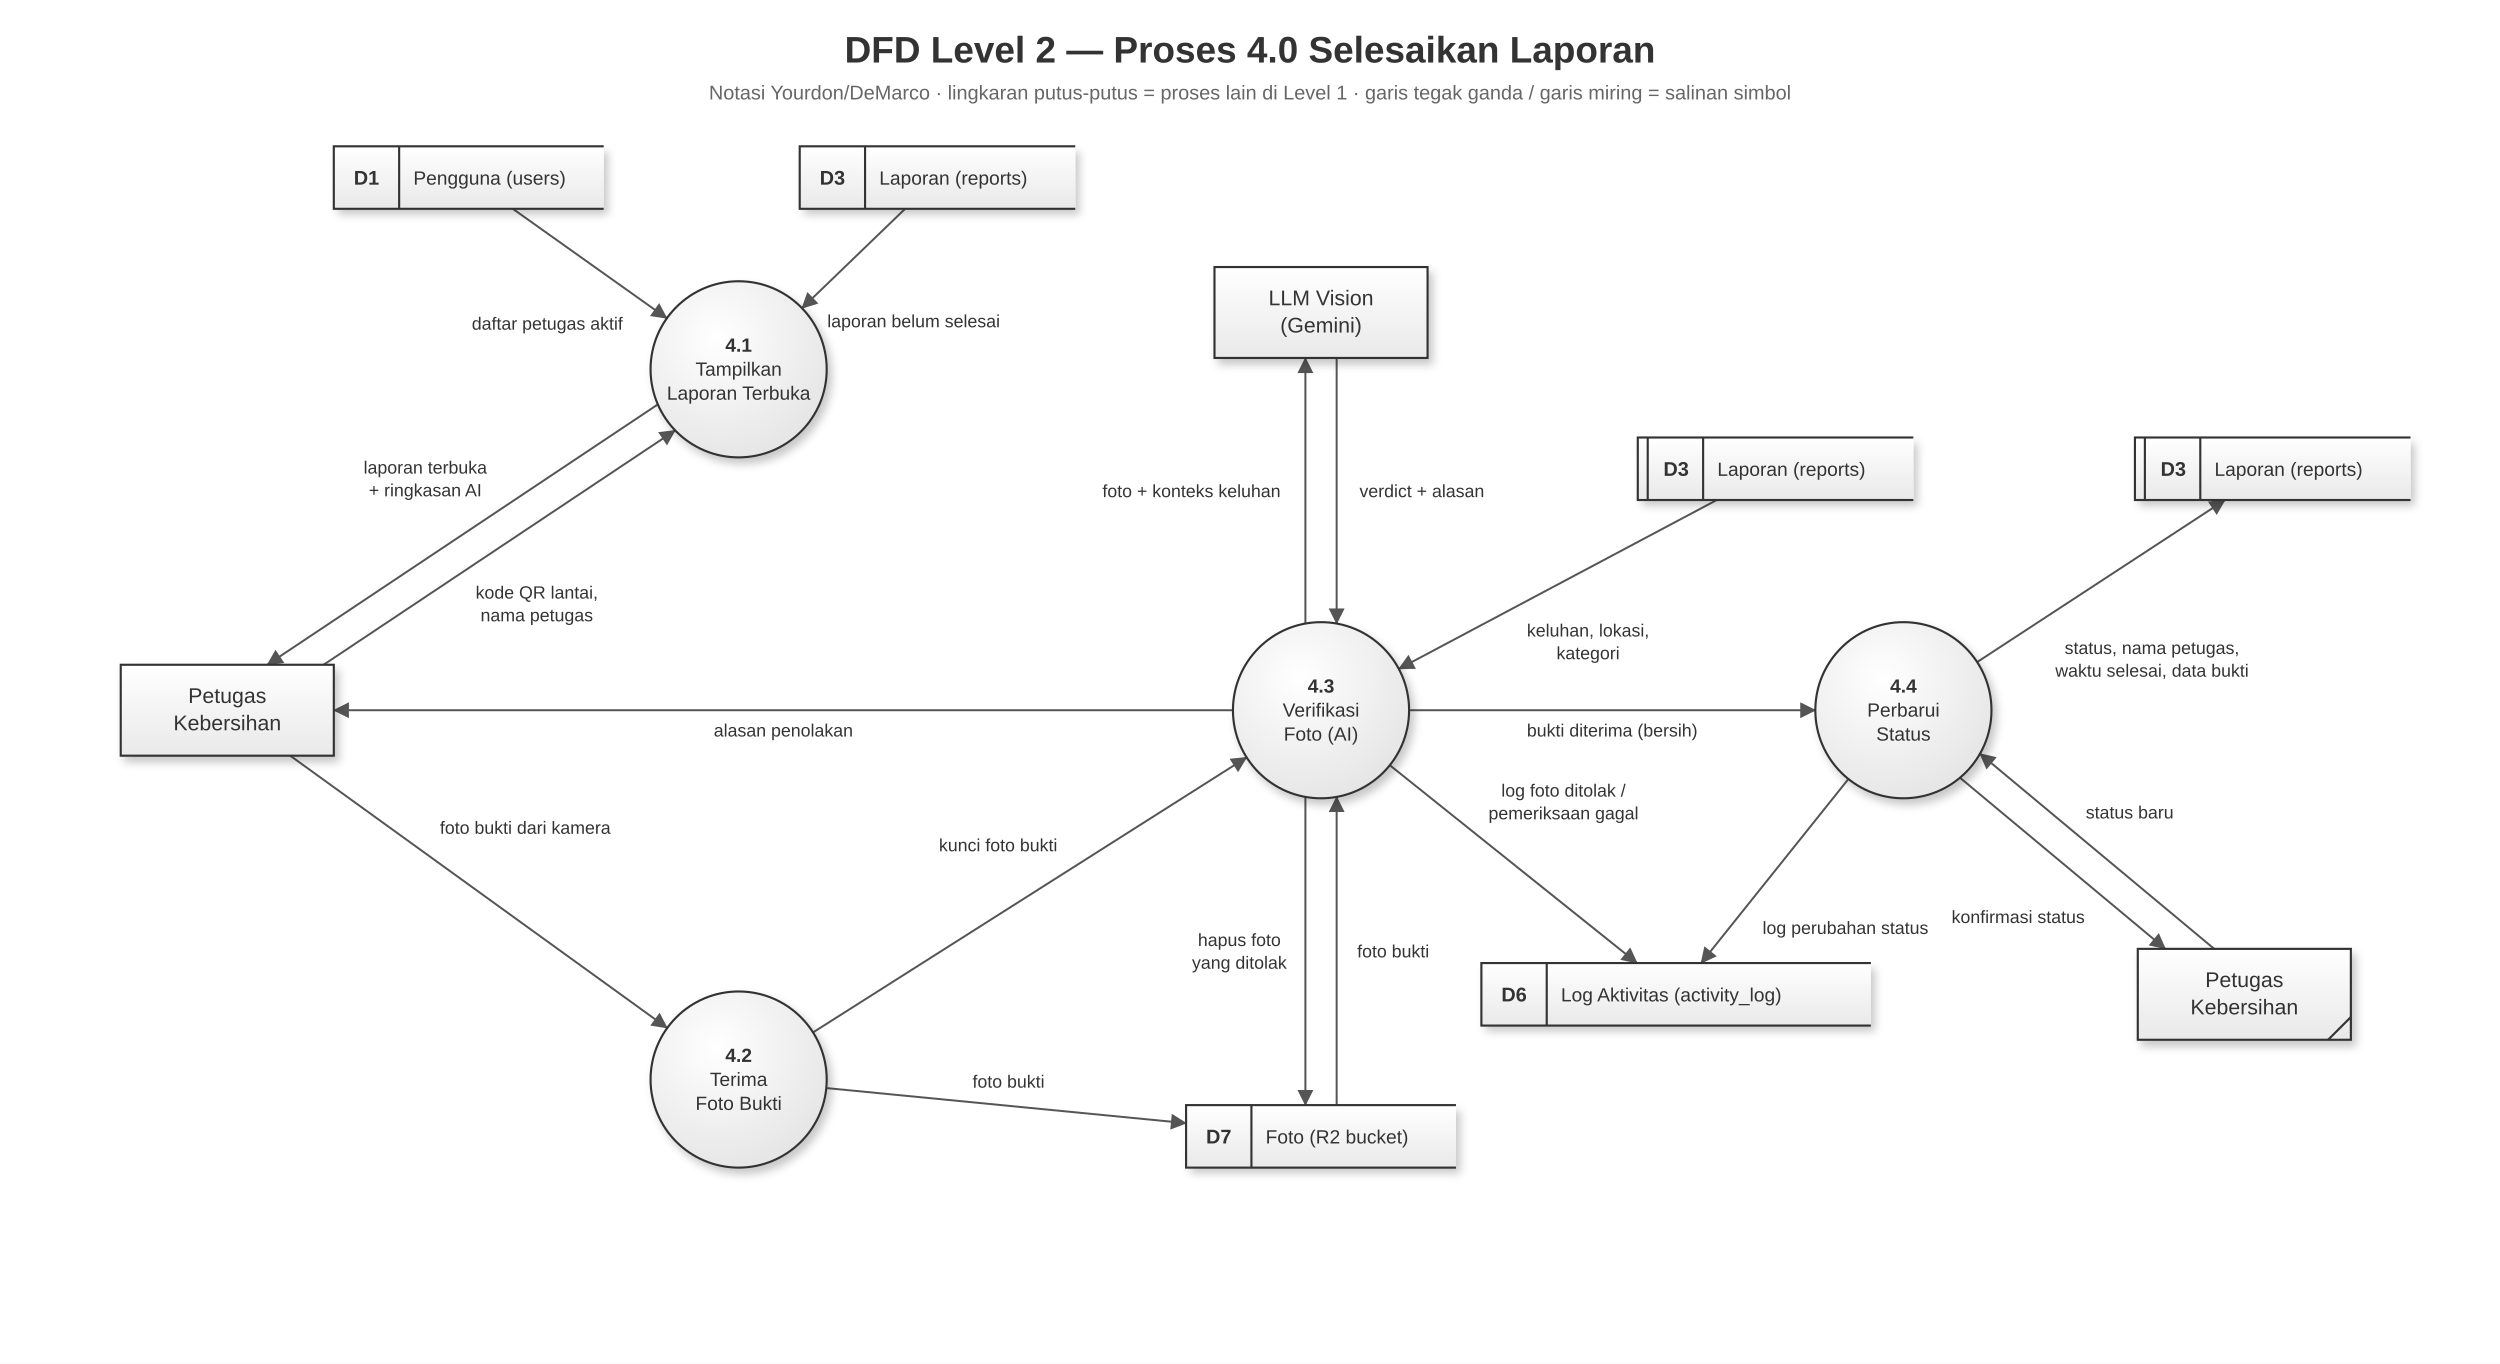
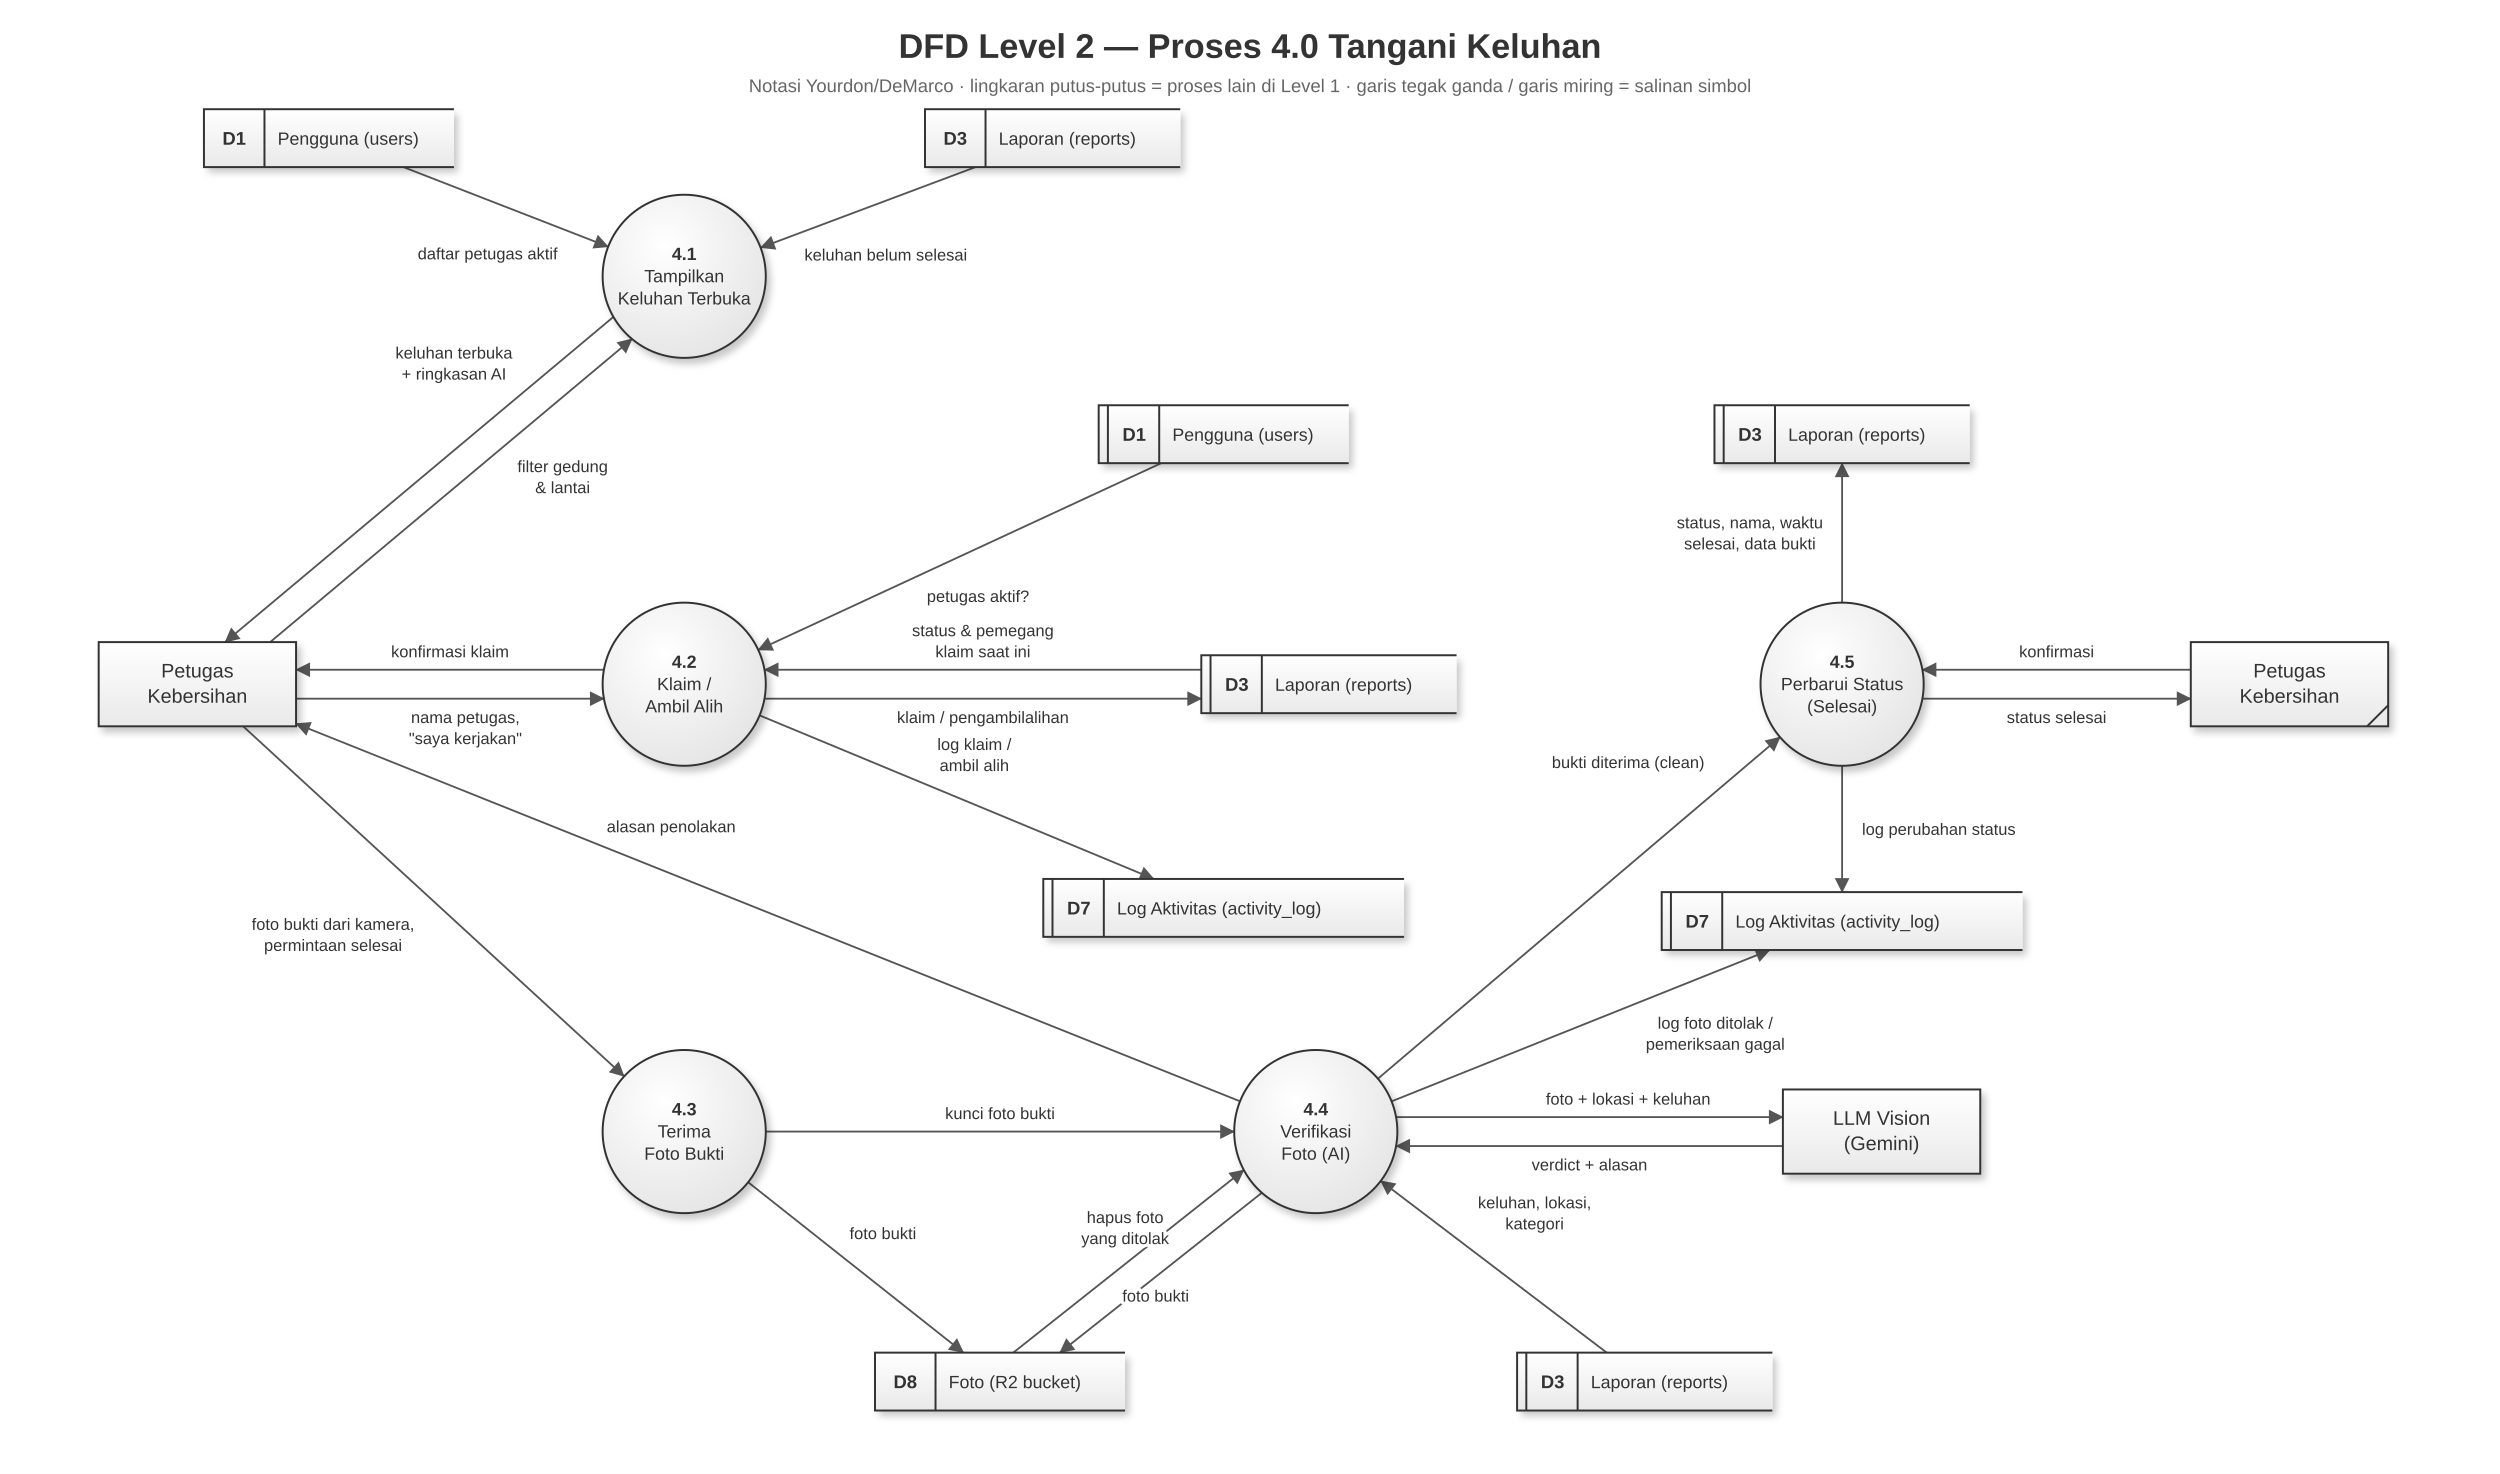
- <svg xmlns="http://www.w3.org/2000/svg" width="1760" height="960" viewBox="0 0 1760 960" font-family="Arial, Helvetica, sans-serif" fill="#333333">
+ <svg xmlns="http://www.w3.org/2000/svg" width="1900" height="1120" viewBox="0 0 1900 1120" font-family="Arial, Helvetica, sans-serif" fill="#333333">
  <defs>
    <filter id="bayang" x="-20%" y="-20%" width="150%" height="150%">
      <feDropShadow dx="3" dy="4" stdDeviation="3" flood-color="#000" flood-opacity="0.22" />
    </filter>
    <radialGradient id="bola" cx="38%" cy="32%" r="75%">
      <stop offset="0" stop-color="#FFFFFF" />
      <stop offset="1" stop-color="#E4E4E4" />
    </radialGradient>
    <linearGradient id="kotak" x1="0" y1="0" x2="0" y2="1">
      <stop offset="0" stop-color="#FFFFFF" />
      <stop offset="1" stop-color="#E9E9E9" />
    </linearGradient>
    <marker id="panah" viewBox="0 0 10 10" refX="9.5" refY="5" markerWidth="8" markerHeight="8" orient="auto">
      <path d="M0,0 L10,5 L0,10 z" fill="#555555" />
    </marker>
  </defs>
-   <rect width="1760" height="960" fill="#FFFFFF" />
-   <text x="880.0" y="44" font-size="26" font-weight="bold" text-anchor="middle">DFD Level 2 — Proses 4.0 Selesaikan Laporan</text>
-   <text x="880.0" y="70" font-size="14" fill="#666" text-anchor="middle">Notasi Yourdon/DeMarco · lingkaran putus-putus = proses lain di Level 1 · garis tegak ganda / garis miring = salinan simbol</text>
-   <polyline points="227.8,468.0 475.3,303.0" fill="none" stroke="#555555" stroke-width="1.4" marker-end="url(#panah)" />
-   <polyline points="463.1,284.7 188.2,468.0" fill="none" stroke="#555555" stroke-width="1.4" marker-end="url(#panah)" />
-   <polyline points="361.0,147.0 469.5,224.1" fill="none" stroke="#555555" stroke-width="1.4" marker-end="url(#panah)" />
-   <polyline points="637.2,147.0 564.6,217.0" fill="none" stroke="#555555" stroke-width="1.4" marker-end="url(#panah)" />
-   <polyline points="204.3,532.0 469.7,723.7" fill="none" stroke="#555555" stroke-width="1.4" marker-end="url(#panah)" />
-   <polyline points="581.7,766.0 835.0,790.7" fill="none" stroke="#555555" stroke-width="1.4" marker-end="url(#panah)" />
-   <polyline points="572.4,726.8 877.6,533.2" fill="none" stroke="#555555" stroke-width="1.4" marker-end="url(#panah)" />
-   <polyline points="941.0,778.0 941.0,561.0" fill="none" stroke="#555555" stroke-width="1.4" marker-end="url(#panah)" />
-   <polyline points="919.0,561.0 919.0,778.0" fill="none" stroke="#555555" stroke-width="1.4" marker-end="url(#panah)" />
-   <polyline points="1208.6,352.0 984.8,470.9" fill="none" stroke="#555555" stroke-width="1.4" marker-end="url(#panah)" />
-   <polyline points="919.0,439.0 919.0,252.0" fill="none" stroke="#555555" stroke-width="1.4" marker-end="url(#panah)" />
-   <polyline points="941.0,252.0 941.0,439.0" fill="none" stroke="#555555" stroke-width="1.4" marker-end="url(#panah)" />
-   <polyline points="868.0,500.0 235.0,500.0" fill="none" stroke="#555555" stroke-width="1.4" marker-end="url(#panah)" />
-   <polyline points="978.4,538.7 1152.5,678.0" fill="none" stroke="#555555" stroke-width="1.4" marker-end="url(#panah)" />
-   <polyline points="992.0,500.0 1278.0,500.0" fill="none" stroke="#555555" stroke-width="1.4" marker-end="url(#panah)" />
-   <polyline points="1558.8,668.0 1393.9,530.6" fill="none" stroke="#555555" stroke-width="1.4" marker-end="url(#panah)" />
-   <polyline points="1379.8,547.5 1524.4,668.0" fill="none" stroke="#555555" stroke-width="1.4" marker-end="url(#panah)" />
-   <polyline points="1391.9,466.1 1566.4,352.0" fill="none" stroke="#555555" stroke-width="1.4" marker-end="url(#panah)" />
-   <polyline points="1301.3,548.4 1197.6,678.0" fill="none" stroke="#555555" stroke-width="1.4" marker-end="url(#panah)" />
-   <rect x="85.0" y="468.0" width="150.0" height="64" fill="url(#kotak)" stroke="#333333" stroke-width="1.5" filter="url(#bayang)" />
-   <text x="160.0" y="494.9" font-size="15" text-anchor="middle">Petugas</text>
-   <text x="160.0" y="514.1" font-size="15" text-anchor="middle">Kebersihan</text>
-   <circle cx="520" cy="260" r="62" fill="url(#bola)" stroke="#333333" stroke-width="1.5" filter="url(#bayang)" />
-   <text x="520" y="247.6" font-size="13.5" text-anchor="middle" font-weight="bold">4.1</text>
-   <text x="520" y="264.5" font-size="13.5" text-anchor="middle">Tampilkan</text>
-   <text x="520" y="281.4" font-size="13.5" text-anchor="middle">Laporan Terbuka</text>
-   <circle cx="520" cy="760" r="62" fill="url(#bola)" stroke="#333333" stroke-width="1.5" filter="url(#bayang)" />
-   <text x="520" y="747.6" font-size="13.5" text-anchor="middle" font-weight="bold">4.2</text>
-   <text x="520" y="764.5" font-size="13.5" text-anchor="middle">Terima</text>
-   <text x="520" y="781.4" font-size="13.5" text-anchor="middle">Foto Bukti</text>
-   <circle cx="930" cy="500" r="62" fill="url(#bola)" stroke="#333333" stroke-width="1.5" filter="url(#bayang)" />
-   <text x="930" y="487.6" font-size="13.5" text-anchor="middle" font-weight="bold">4.3</text>
-   <text x="930" y="504.5" font-size="13.5" text-anchor="middle">Verifikasi</text>
-   <text x="930" y="521.4" font-size="13.5" text-anchor="middle">Foto (AI)</text>
-   <circle cx="1340" cy="500" r="62" fill="url(#bola)" stroke="#333333" stroke-width="1.5" filter="url(#bayang)" />
-   <text x="1340" y="487.6" font-size="13.5" text-anchor="middle" font-weight="bold">4.4</text>
-   <text x="1340" y="504.5" font-size="13.5" text-anchor="middle">Perbarui</text>
-   <text x="1340" y="521.4" font-size="13.5" text-anchor="middle">Status</text>
-   <rect x="855.0" y="188.0" width="150.0" height="64" fill="url(#kotak)" stroke="#333333" stroke-width="1.5" filter="url(#bayang)" />
-   <text x="930.0" y="214.9" font-size="15" text-anchor="middle">LLM Vision</text>
-   <text x="930.0" y="234.1" font-size="15" text-anchor="middle">(Gemini)</text>
+   <rect width="1900" height="1120" fill="#FFFFFF" />
+   <text x="950.0" y="44" font-size="26" font-weight="bold" text-anchor="middle">DFD Level 2 — Proses 4.0 Tangani Keluhan</text>
+   <text x="950.0" y="70" font-size="14" fill="#666" text-anchor="middle">Notasi Yourdon/DeMarco · lingkaran putus-putus = proses lain di Level 1 · garis tegak ganda / garis miring = salinan simbol</text>
+   <polyline points="205.3,488.0 480.3,257.6" fill="none" stroke="#555555" stroke-width="1.4" marker-end="url(#panah)" />
+   <polyline points="466.2,240.8 171.1,488.0" fill="none" stroke="#555555" stroke-width="1.4" marker-end="url(#panah)" />
+   <polyline points="306.6,127.0 462.2,187.5" fill="none" stroke="#555555" stroke-width="1.4" marker-end="url(#panah)" />
+   <polyline points="741.3,127.0 578.1,188.2" fill="none" stroke="#555555" stroke-width="1.4" marker-end="url(#panah)" />
+   <polyline points="225.0,531.0 459.0,531.0" fill="none" stroke="#555555" stroke-width="1.4" marker-end="url(#panah)" />
+   <polyline points="459.0,509.0 225.0,509.0" fill="none" stroke="#555555" stroke-width="1.4" marker-end="url(#panah)" />
+   <polyline points="882.5,352.0 576.3,493.9" fill="none" stroke="#555555" stroke-width="1.4" marker-end="url(#panah)" />
+   <polyline points="913.0,509.0 581.0,509.0" fill="none" stroke="#555555" stroke-width="1.4" marker-end="url(#panah)" />
+   <polyline points="581.0,531.0 913.0,531.0" fill="none" stroke="#555555" stroke-width="1.4" marker-end="url(#panah)" />
+   <polyline points="577.3,543.7 876.9,668.0" fill="none" stroke="#555555" stroke-width="1.4" marker-end="url(#panah)" />
+   <polyline points="184.8,552.0 474.3,818.0" fill="none" stroke="#555555" stroke-width="1.4" marker-end="url(#panah)" />
+   <polyline points="568.6,898.5 732.2,1028.0" fill="none" stroke="#555555" stroke-width="1.4" marker-end="url(#panah)" />
+   <polyline points="582.0,860.0 938.0,860.0" fill="none" stroke="#555555" stroke-width="1.4" marker-end="url(#panah)" />
+   <polyline points="770.1,1028.0 945.3,889.2" fill="none" stroke="#555555" stroke-width="1.4" marker-end="url(#panah)" />
+   <polyline points="959.0,906.5 805.5,1028.0" fill="none" stroke="#555555" stroke-width="1.4" marker-end="url(#panah)" />
+   <polyline points="1221.1,1028.0 1049.4,897.5" fill="none" stroke="#555555" stroke-width="1.4" marker-end="url(#panah)" />
+   <polyline points="1061.0,849.0 1355.0,849.0" fill="none" stroke="#555555" stroke-width="1.4" marker-end="url(#panah)" />
+   <polyline points="1355.0,871.0 1061.0,871.0" fill="none" stroke="#555555" stroke-width="1.4" marker-end="url(#panah)" />
+   <polyline points="942.4,837.0 225.0,550.0" fill="none" stroke="#555555" stroke-width="1.4" marker-end="url(#panah)" />
+   <polyline points="1057.6,837.0 1345.0,722.0" fill="none" stroke="#555555" stroke-width="1.4" marker-end="url(#panah)" />
+   <polyline points="1047.2,819.8 1352.8,560.2" fill="none" stroke="#555555" stroke-width="1.4" marker-end="url(#panah)" />
+   <polyline points="1665.0,509.0 1461.0,509.0" fill="none" stroke="#555555" stroke-width="1.4" marker-end="url(#panah)" />
+   <polyline points="1461.0,531.0 1665.0,531.0" fill="none" stroke="#555555" stroke-width="1.4" marker-end="url(#panah)" />
+   <polyline points="1400.0,458.0 1400.0,352.0" fill="none" stroke="#555555" stroke-width="1.4" marker-end="url(#panah)" />
+   <polyline points="1400.0,582.0 1400.0,678.0" fill="none" stroke="#555555" stroke-width="1.4" marker-end="url(#panah)" />
+   <rect x="75.0" y="488.0" width="150.0" height="64" fill="url(#kotak)" stroke="#333333" stroke-width="1.5" filter="url(#bayang)" />
+   <text x="150.0" y="514.9" font-size="15" text-anchor="middle">Petugas</text>
+   <text x="150.0" y="534.1" font-size="15" text-anchor="middle">Kebersihan</text>
+   <rect x="1665.0" y="488.0" width="150.0" height="64" fill="url(#kotak)" stroke="#333333" stroke-width="1.5" filter="url(#bayang)" />
+   <line x1="1799.0" y1="552.0" x2="1815.0" y2="536.0" stroke="#333333" stroke-width="1.5" />
+   <text x="1740.0" y="514.9" font-size="15" text-anchor="middle">Petugas</text>
+   <text x="1740.0" y="534.1" font-size="15" text-anchor="middle">Kebersihan</text>
+   <circle cx="520" cy="210" r="62" fill="url(#bola)" stroke="#333333" stroke-width="1.5" filter="url(#bayang)" />
+   <text x="520" y="197.6" font-size="13.5" text-anchor="middle" font-weight="bold">4.1</text>
+   <text x="520" y="214.5" font-size="13.5" text-anchor="middle">Tampilkan</text>
+   <text x="520" y="231.4" font-size="13.5" text-anchor="middle">Keluhan Terbuka</text>
+   <circle cx="520" cy="520" r="62" fill="url(#bola)" stroke="#333333" stroke-width="1.5" filter="url(#bayang)" />
+   <text x="520" y="507.6" font-size="13.5" text-anchor="middle" font-weight="bold">4.2</text>
+   <text x="520" y="524.5" font-size="13.5" text-anchor="middle">Klaim /</text>
+   <text x="520" y="541.4" font-size="13.5" text-anchor="middle">Ambil Alih</text>
+   <circle cx="520" cy="860" r="62" fill="url(#bola)" stroke="#333333" stroke-width="1.5" filter="url(#bayang)" />
+   <text x="520" y="847.6" font-size="13.5" text-anchor="middle" font-weight="bold">4.3</text>
+   <text x="520" y="864.5" font-size="13.5" text-anchor="middle">Terima</text>
+   <text x="520" y="881.4" font-size="13.5" text-anchor="middle">Foto Bukti</text>
+   <circle cx="1000" cy="860" r="62" fill="url(#bola)" stroke="#333333" stroke-width="1.5" filter="url(#bayang)" />
+   <text x="1000" y="847.6" font-size="13.5" text-anchor="middle" font-weight="bold">4.4</text>
+   <text x="1000" y="864.5" font-size="13.5" text-anchor="middle">Verifikasi</text>
+   <text x="1000" y="881.4" font-size="13.5" text-anchor="middle">Foto (AI)</text>
+   <circle cx="1400" cy="520" r="62" fill="url(#bola)" stroke="#333333" stroke-width="1.5" filter="url(#bayang)" />
+   <text x="1400" y="507.6" font-size="13.5" text-anchor="middle" font-weight="bold">4.5</text>
+   <text x="1400" y="524.5" font-size="13.5" text-anchor="middle">Perbarui Status</text>
+   <text x="1400" y="541.4" font-size="13.5" text-anchor="middle">(Selesai)</text>
  <g filter="url(#bayang)">
-     <rect x="835.0" y="778.0" width="190.0" height="44" fill="url(#kotak)" />
+     <rect x="155.0" y="83.0" width="190.0" height="44" fill="url(#kotak)" />
  </g>
-   <path d="M1025.0,778.0 H835.0 V822.0 H1025.0" fill="none" stroke="#333333" stroke-width="1.5" />
-   <line x1="881.0" y1="778.0" x2="881.0" y2="822.0" stroke="#333333" stroke-width="1.5" />
-   <text x="858.0" y="805.0" font-size="14" font-weight="bold" text-anchor="middle">D7</text>
-   <text x="891.0" y="805.0" font-size="13.5">Foto (R2 bucket)</text>
+   <path d="M345.0,83.0 H155.0 V127.0 H345.0" fill="none" stroke="#333333" stroke-width="1.5" />
+   <line x1="201.0" y1="83.0" x2="201.0" y2="127.0" stroke="#333333" stroke-width="1.5" />
+   <text x="178.0" y="110.0" font-size="14" font-weight="bold" text-anchor="middle">D1</text>
+   <text x="211.0" y="110.0" font-size="13.5">Pengguna (users)</text>
  <g filter="url(#bayang)">
-     <rect x="1042.9" y="678.0" width="274.1" height="44" fill="url(#kotak)" />
+     <rect x="703.0" y="83.0" width="193.9" height="44" fill="url(#kotak)" />
  </g>
-   <path d="M1317.1,678.0 H1042.9 V722.0 H1317.1" fill="none" stroke="#333333" stroke-width="1.5" />
-   <line x1="1088.9" y1="678.0" x2="1088.9" y2="722.0" stroke="#333333" stroke-width="1.5" />
-   <text x="1065.9" y="705.0" font-size="14" font-weight="bold" text-anchor="middle">D6</text>
-   <text x="1098.9" y="705.0" font-size="13.5">Log Aktivitas (activity_log)</text>
-   <rect x="1505.0" y="668.0" width="150.0" height="64" fill="url(#kotak)" stroke="#333333" stroke-width="1.5" filter="url(#bayang)" />
-   <line x1="1639.0" y1="732.0" x2="1655.0" y2="716.0" stroke="#333333" stroke-width="1.5" />
-   <text x="1580.0" y="694.9" font-size="15" text-anchor="middle">Petugas</text>
-   <text x="1580.0" y="714.1" font-size="15" text-anchor="middle">Kebersihan</text>
+   <path d="M897.0,83.0 H703.0 V127.0 H897.0" fill="none" stroke="#333333" stroke-width="1.5" />
+   <line x1="749.0" y1="83.0" x2="749.0" y2="127.0" stroke="#333333" stroke-width="1.5" />
+   <text x="726.0" y="110.0" font-size="14" font-weight="bold" text-anchor="middle">D3</text>
+   <text x="759.0" y="110.0" font-size="13.5">Laporan (reports)</text>
  <g filter="url(#bayang)">
-     <rect x="235.0" y="103.0" width="190.0" height="44" fill="url(#kotak)" />
+     <rect x="913.0" y="498.0" width="193.9" height="44" fill="url(#kotak)" />
  </g>
-   <path d="M425.0,103.0 H235.0 V147.0 H425.0" fill="none" stroke="#333333" stroke-width="1.5" />
-   <line x1="281.0" y1="103.0" x2="281.0" y2="147.0" stroke="#333333" stroke-width="1.5" />
-   <text x="258.0" y="130.0" font-size="14" font-weight="bold" text-anchor="middle">D1</text>
-   <text x="291.0" y="130.0" font-size="13.5">Pengguna (users)</text>
+   <path d="M1107.0,498.0 H913.0 V542.0 H1107.0" fill="none" stroke="#333333" stroke-width="1.5" />
+   <line x1="959.0" y1="498.0" x2="959.0" y2="542.0" stroke="#333333" stroke-width="1.5" />
+   <line x1="920.0" y1="498.0" x2="920.0" y2="542.0" stroke="#333333" stroke-width="1.5" />
+   <text x="940.0" y="525.0" font-size="14" font-weight="bold" text-anchor="middle">D3</text>
+   <text x="969.0" y="525.0" font-size="13.5">Laporan (reports)</text>
  <g filter="url(#bayang)">
-     <rect x="563.0" y="103.0" width="193.9" height="44" fill="url(#kotak)" />
+     <rect x="835.0" y="308.0" width="190.0" height="44" fill="url(#kotak)" />
  </g>
-   <path d="M757.0,103.0 H563.0 V147.0 H757.0" fill="none" stroke="#333333" stroke-width="1.5" />
-   <line x1="609.0" y1="103.0" x2="609.0" y2="147.0" stroke="#333333" stroke-width="1.5" />
-   <text x="586.0" y="130.0" font-size="14" font-weight="bold" text-anchor="middle">D3</text>
-   <text x="619.0" y="130.0" font-size="13.5">Laporan (reports)</text>
+   <path d="M1025.0,308.0 H835.0 V352.0 H1025.0" fill="none" stroke="#333333" stroke-width="1.5" />
+   <line x1="881.0" y1="308.0" x2="881.0" y2="352.0" stroke="#333333" stroke-width="1.5" />
+   <line x1="842.0" y1="308.0" x2="842.0" y2="352.0" stroke="#333333" stroke-width="1.5" />
+   <text x="862.0" y="335.0" font-size="14" font-weight="bold" text-anchor="middle">D1</text>
+   <text x="891.0" y="335.0" font-size="13.5">Pengguna (users)</text>
  <g filter="url(#bayang)">
-     <rect x="1153.0" y="308.0" width="193.9" height="44" fill="url(#kotak)" />
+     <rect x="792.9" y="668.0" width="274.1" height="44" fill="url(#kotak)" />
  </g>
-   <path d="M1347.0,308.0 H1153.0 V352.0 H1347.0" fill="none" stroke="#333333" stroke-width="1.5" />
-   <line x1="1199.0" y1="308.0" x2="1199.0" y2="352.0" stroke="#333333" stroke-width="1.5" />
-   <line x1="1160.0" y1="308.0" x2="1160.0" y2="352.0" stroke="#333333" stroke-width="1.5" />
-   <text x="1180.0" y="335.0" font-size="14" font-weight="bold" text-anchor="middle">D3</text>
-   <text x="1209.0" y="335.0" font-size="13.5">Laporan (reports)</text>
+   <path d="M1067.1,668.0 H792.9 V712.0 H1067.1" fill="none" stroke="#333333" stroke-width="1.5" />
+   <line x1="838.9" y1="668.0" x2="838.9" y2="712.0" stroke="#333333" stroke-width="1.5" />
+   <line x1="799.9" y1="668.0" x2="799.9" y2="712.0" stroke="#333333" stroke-width="1.5" />
+   <text x="819.9" y="695.0" font-size="14" font-weight="bold" text-anchor="middle">D7</text>
+   <text x="848.9" y="695.0" font-size="13.5">Log Aktivitas (activity_log)</text>
  <g filter="url(#bayang)">
-     <rect x="1503.0" y="308.0" width="193.9" height="44" fill="url(#kotak)" />
+     <rect x="665.0" y="1028.0" width="190.0" height="44" fill="url(#kotak)" />
  </g>
-   <path d="M1697.0,308.0 H1503.0 V352.0 H1697.0" fill="none" stroke="#333333" stroke-width="1.5" />
-   <line x1="1549.0" y1="308.0" x2="1549.0" y2="352.0" stroke="#333333" stroke-width="1.5" />
-   <line x1="1510.0" y1="308.0" x2="1510.0" y2="352.0" stroke="#333333" stroke-width="1.5" />
-   <text x="1530.0" y="335.0" font-size="14" font-weight="bold" text-anchor="middle">D3</text>
-   <text x="1559.0" y="335.0" font-size="13.5">Laporan (reports)</text>
-   <text x="377.9" y="421.4" font-size="12.5" text-anchor="middle" stroke="#FFFFFF" stroke-width="5" stroke-linejoin="round" paint-order="stroke">kode QR lantai,</text>
-   <text x="377.9" y="437.4" font-size="12.5" text-anchor="middle" stroke="#FFFFFF" stroke-width="5" stroke-linejoin="round" paint-order="stroke">nama petugas</text>
-   <text x="299.4" y="333.4" font-size="12.5" text-anchor="middle" stroke="#FFFFFF" stroke-width="5" stroke-linejoin="round" paint-order="stroke">laporan terbuka</text>
-   <text x="299.4" y="349.4" font-size="12.5" text-anchor="middle" stroke="#FFFFFF" stroke-width="5" stroke-linejoin="round" paint-order="stroke">+ ringkasan AI</text>
-   <text x="385.3" y="232.1" font-size="12.5" text-anchor="middle" stroke="#FFFFFF" stroke-width="5" stroke-linejoin="round" paint-order="stroke">daftar petugas aktif</text>
-   <text x="643.2" y="230.4" font-size="12.5" text-anchor="middle" stroke="#FFFFFF" stroke-width="5" stroke-linejoin="round" paint-order="stroke">laporan belum selesai</text>
-   <text x="369.8" y="587.0" font-size="12.5" text-anchor="middle" stroke="#FFFFFF" stroke-width="5" stroke-linejoin="round" paint-order="stroke">foto bukti dari kamera</text>
-   <text x="710.0" y="765.7" font-size="12.5" text-anchor="middle" stroke="#FFFFFF" stroke-width="5" stroke-linejoin="round" paint-order="stroke">foto bukti</text>
-   <text x="702.7" y="599.3" font-size="12.5" text-anchor="middle" stroke="#FFFFFF" stroke-width="5" stroke-linejoin="round" paint-order="stroke">kunci foto bukti</text>
-   <text x="980.8" y="674.0" font-size="12.5" text-anchor="middle" stroke="#FFFFFF" stroke-width="5" stroke-linejoin="round" paint-order="stroke">foto bukti</text>
-   <text x="872.5" y="666.0" font-size="12.5" text-anchor="middle" stroke="#FFFFFF" stroke-width="5" stroke-linejoin="round" paint-order="stroke">hapus foto</text>
-   <text x="872.5" y="682.0" font-size="12.5" text-anchor="middle" stroke="#FFFFFF" stroke-width="5" stroke-linejoin="round" paint-order="stroke">yang ditolak</text>
-   <text x="1118.0" y="448.1" font-size="12.5" text-anchor="middle" stroke="#FFFFFF" stroke-width="5" stroke-linejoin="round" paint-order="stroke">keluhan, lokasi,</text>
-   <text x="1118.0" y="464.1" font-size="12.5" text-anchor="middle" stroke="#FFFFFF" stroke-width="5" stroke-linejoin="round" paint-order="stroke">kategori</text>
-   <text x="838.8" y="350.0" font-size="12.5" text-anchor="middle" stroke="#FFFFFF" stroke-width="5" stroke-linejoin="round" paint-order="stroke">foto + konteks keluhan</text>
-   <text x="1001.0" y="350.0" font-size="12.5" text-anchor="middle" stroke="#FFFFFF" stroke-width="5" stroke-linejoin="round" paint-order="stroke">verdict + alasan</text>
-   <text x="551.5" y="518.5" font-size="12.5" text-anchor="middle" stroke="#FFFFFF" stroke-width="5" stroke-linejoin="round" paint-order="stroke">alasan penolakan</text>
-   <text x="1100.7" y="560.8" font-size="12.5" text-anchor="middle" stroke="#FFFFFF" stroke-width="5" stroke-linejoin="round" paint-order="stroke">log foto ditolak /</text>
-   <text x="1100.7" y="576.8" font-size="12.5" text-anchor="middle" stroke="#FFFFFF" stroke-width="5" stroke-linejoin="round" paint-order="stroke">pemeriksaan gagal</text>
-   <text x="1135.0" y="518.5" font-size="12.5" text-anchor="middle" stroke="#FFFFFF" stroke-width="5" stroke-linejoin="round" paint-order="stroke">bukti diterima (bersih)</text>
-   <text x="1499.3" y="576.2" font-size="12.5" text-anchor="middle" stroke="#FFFFFF" stroke-width="5" stroke-linejoin="round" paint-order="stroke">status baru</text>
-   <text x="1420.8" y="649.8" font-size="12.5" text-anchor="middle" stroke="#FFFFFF" stroke-width="5" stroke-linejoin="round" paint-order="stroke">konfirmasi status</text>
-   <text x="1515.0" y="460.4" font-size="12.5" text-anchor="middle" stroke="#FFFFFF" stroke-width="5" stroke-linejoin="round" paint-order="stroke">status, nama petugas,</text>
-   <text x="1515.0" y="476.4" font-size="12.5" text-anchor="middle" stroke="#FFFFFF" stroke-width="5" stroke-linejoin="round" paint-order="stroke">waktu selesai, data bukti</text>
-   <text x="1299.2" y="657.5" font-size="12.5" text-anchor="middle" stroke="#FFFFFF" stroke-width="5" stroke-linejoin="round" paint-order="stroke">log perubahan status</text>
+   <path d="M855.0,1028.0 H665.0 V1072.0 H855.0" fill="none" stroke="#333333" stroke-width="1.5" />
+   <line x1="711.0" y1="1028.0" x2="711.0" y2="1072.0" stroke="#333333" stroke-width="1.5" />
+   <text x="688.0" y="1055.0" font-size="14" font-weight="bold" text-anchor="middle">D8</text>
+   <text x="721.0" y="1055.0" font-size="13.5">Foto (R2 bucket)</text>
+   <g filter="url(#bayang)">
+     <rect x="1153.0" y="1028.0" width="193.9" height="44" fill="url(#kotak)" />
+   </g>
+   <path d="M1347.0,1028.0 H1153.0 V1072.0 H1347.0" fill="none" stroke="#333333" stroke-width="1.5" />
+   <line x1="1199.0" y1="1028.0" x2="1199.0" y2="1072.0" stroke="#333333" stroke-width="1.5" />
+   <line x1="1160.0" y1="1028.0" x2="1160.0" y2="1072.0" stroke="#333333" stroke-width="1.5" />
+   <text x="1180.0" y="1055.0" font-size="14" font-weight="bold" text-anchor="middle">D3</text>
+   <text x="1209.0" y="1055.0" font-size="13.5">Laporan (reports)</text>
+   <rect x="1355.0" y="828.0" width="150.0" height="64" fill="url(#kotak)" stroke="#333333" stroke-width="1.5" filter="url(#bayang)" />
+   <text x="1430.0" y="854.9" font-size="15" text-anchor="middle">LLM Vision</text>
+   <text x="1430.0" y="874.1" font-size="15" text-anchor="middle">(Gemini)</text>
+   <g filter="url(#bayang)">
+     <rect x="1303.0" y="308.0" width="193.9" height="44" fill="url(#kotak)" />
+   </g>
+   <path d="M1497.0,308.0 H1303.0 V352.0 H1497.0" fill="none" stroke="#333333" stroke-width="1.5" />
+   <line x1="1349.0" y1="308.0" x2="1349.0" y2="352.0" stroke="#333333" stroke-width="1.5" />
+   <line x1="1310.0" y1="308.0" x2="1310.0" y2="352.0" stroke="#333333" stroke-width="1.5" />
+   <text x="1330.0" y="335.0" font-size="14" font-weight="bold" text-anchor="middle">D3</text>
+   <text x="1359.0" y="335.0" font-size="13.5">Laporan (reports)</text>
+   <g filter="url(#bayang)">
+     <rect x="1262.9" y="678.0" width="274.1" height="44" fill="url(#kotak)" />
+   </g>
+   <path d="M1537.1,678.0 H1262.9 V722.0 H1537.1" fill="none" stroke="#333333" stroke-width="1.5" />
+   <line x1="1308.9" y1="678.0" x2="1308.9" y2="722.0" stroke="#333333" stroke-width="1.5" />
+   <line x1="1269.9" y1="678.0" x2="1269.9" y2="722.0" stroke="#333333" stroke-width="1.5" />
+   <text x="1289.9" y="705.0" font-size="14" font-weight="bold" text-anchor="middle">D7</text>
+   <text x="1318.9" y="705.0" font-size="13.5">Log Aktivitas (activity_log)</text>
+   <text x="427.6" y="358.8" font-size="12.5" text-anchor="middle" stroke="#FFFFFF" stroke-width="5" stroke-linejoin="round" paint-order="stroke">filter gedung</text>
+   <text x="427.6" y="374.8" font-size="12.5" text-anchor="middle" stroke="#FFFFFF" stroke-width="5" stroke-linejoin="round" paint-order="stroke">&amp; lantai</text>
+   <text x="345.0" y="272.5" font-size="12.5" text-anchor="middle" stroke="#FFFFFF" stroke-width="5" stroke-linejoin="round" paint-order="stroke">keluhan terbuka</text>
+   <text x="345.0" y="288.5" font-size="12.5" text-anchor="middle" stroke="#FFFFFF" stroke-width="5" stroke-linejoin="round" paint-order="stroke">+ ringkasan AI</text>
+   <text x="370.6" y="197.1" font-size="12.5" text-anchor="middle" stroke="#FFFFFF" stroke-width="5" stroke-linejoin="round" paint-order="stroke">daftar petugas aktif</text>
+   <text x="673.2" y="198.0" font-size="12.5" text-anchor="middle" stroke="#FFFFFF" stroke-width="5" stroke-linejoin="round" paint-order="stroke">keluhan belum selesai</text>
+   <text x="353.7" y="549.5" font-size="12.5" text-anchor="middle" stroke="#FFFFFF" stroke-width="5" stroke-linejoin="round" paint-order="stroke">nama petugas,</text>
+   <text x="353.7" y="565.5" font-size="12.5" text-anchor="middle" stroke="#FFFFFF" stroke-width="5" stroke-linejoin="round" paint-order="stroke">"saya kerjakan"</text>
+   <text x="342.0" y="499.5" font-size="12.5" text-anchor="middle" stroke="#FFFFFF" stroke-width="5" stroke-linejoin="round" paint-order="stroke">konfirmasi klaim</text>
+   <text x="743.3" y="457.5" font-size="12.5" text-anchor="middle" stroke="#FFFFFF" stroke-width="5" stroke-linejoin="round" paint-order="stroke">petugas aktif?</text>
+   <text x="747.0" y="483.5" font-size="12.5" text-anchor="middle" stroke="#FFFFFF" stroke-width="5" stroke-linejoin="round" paint-order="stroke">status &amp; pemegang</text>
+   <text x="747.0" y="499.5" font-size="12.5" text-anchor="middle" stroke="#FFFFFF" stroke-width="5" stroke-linejoin="round" paint-order="stroke">klaim saat ini</text>
+   <text x="747.0" y="549.5" font-size="12.5" text-anchor="middle" stroke="#FFFFFF" stroke-width="5" stroke-linejoin="round" paint-order="stroke">klaim / pengambilalihan</text>
+   <text x="740.5" y="570.0" font-size="12.5" text-anchor="middle" stroke="#FFFFFF" stroke-width="5" stroke-linejoin="round" paint-order="stroke">log klaim /</text>
+   <text x="740.5" y="586.0" font-size="12.5" text-anchor="middle" stroke="#FFFFFF" stroke-width="5" stroke-linejoin="round" paint-order="stroke">ambil alih</text>
+   <text x="253.1" y="706.7" font-size="12.5" text-anchor="middle" stroke="#FFFFFF" stroke-width="5" stroke-linejoin="round" paint-order="stroke">foto bukti dari kamera,</text>
+   <text x="253.1" y="722.7" font-size="12.5" text-anchor="middle" stroke="#FFFFFF" stroke-width="5" stroke-linejoin="round" paint-order="stroke">permintaan selesai</text>
+   <text x="671.0" y="941.7" font-size="12.5" text-anchor="middle" stroke="#FFFFFF" stroke-width="5" stroke-linejoin="round" paint-order="stroke">foto bukti</text>
+   <text x="760.0" y="850.5" font-size="12.5" text-anchor="middle" stroke="#FFFFFF" stroke-width="5" stroke-linejoin="round" paint-order="stroke">kunci foto bukti</text>
+   <text x="878.3" y="989.2" font-size="12.5" text-anchor="middle" stroke="#FFFFFF" stroke-width="5" stroke-linejoin="round" paint-order="stroke">foto bukti</text>
+   <text x="855.1" y="929.5" font-size="12.5" text-anchor="middle" stroke="#FFFFFF" stroke-width="5" stroke-linejoin="round" paint-order="stroke">hapus foto</text>
+   <text x="855.1" y="945.5" font-size="12.5" text-anchor="middle" stroke="#FFFFFF" stroke-width="5" stroke-linejoin="round" paint-order="stroke">yang ditolak</text>
+   <text x="1166.3" y="918.3" font-size="12.5" text-anchor="middle" stroke="#FFFFFF" stroke-width="5" stroke-linejoin="round" paint-order="stroke">keluhan, lokasi,</text>
+   <text x="1166.3" y="934.3" font-size="12.5" text-anchor="middle" stroke="#FFFFFF" stroke-width="5" stroke-linejoin="round" paint-order="stroke">kategori</text>
+   <text x="1237.4" y="839.5" font-size="12.5" text-anchor="middle" stroke="#FFFFFF" stroke-width="5" stroke-linejoin="round" paint-order="stroke">foto + lokasi + keluhan</text>
+   <text x="1208.0" y="889.5" font-size="12.5" text-anchor="middle" stroke="#FFFFFF" stroke-width="5" stroke-linejoin="round" paint-order="stroke">verdict + alasan</text>
+   <text x="510.1" y="632.5" font-size="12.5" text-anchor="middle" stroke="#FFFFFF" stroke-width="5" stroke-linejoin="round" paint-order="stroke">alasan penolakan</text>
+   <text x="1303.6" y="781.8" font-size="12.5" text-anchor="middle" stroke="#FFFFFF" stroke-width="5" stroke-linejoin="round" paint-order="stroke">log foto ditolak /</text>
+   <text x="1303.6" y="797.8" font-size="12.5" text-anchor="middle" stroke="#FFFFFF" stroke-width="5" stroke-linejoin="round" paint-order="stroke">pemeriksaan gagal</text>
+   <text x="1237.4" y="583.7" font-size="12.5" text-anchor="middle" stroke="#FFFFFF" stroke-width="5" stroke-linejoin="round" paint-order="stroke">bukti diterima (clean)</text>
+   <text x="1563.0" y="499.5" font-size="12.5" text-anchor="middle" stroke="#FFFFFF" stroke-width="5" stroke-linejoin="round" paint-order="stroke">konfirmasi</text>
+   <text x="1563.0" y="549.5" font-size="12.5" text-anchor="middle" stroke="#FFFFFF" stroke-width="5" stroke-linejoin="round" paint-order="stroke">status selesai</text>
+   <text x="1329.9" y="401.5" font-size="12.5" text-anchor="middle" stroke="#FFFFFF" stroke-width="5" stroke-linejoin="round" paint-order="stroke">status, nama, waktu</text>
+   <text x="1329.9" y="417.5" font-size="12.5" text-anchor="middle" stroke="#FFFFFF" stroke-width="5" stroke-linejoin="round" paint-order="stroke">selesai, data bukti</text>
+   <text x="1473.5" y="634.5" font-size="12.5" text-anchor="middle" stroke="#FFFFFF" stroke-width="5" stroke-linejoin="round" paint-order="stroke">log perubahan status</text>
</svg>
